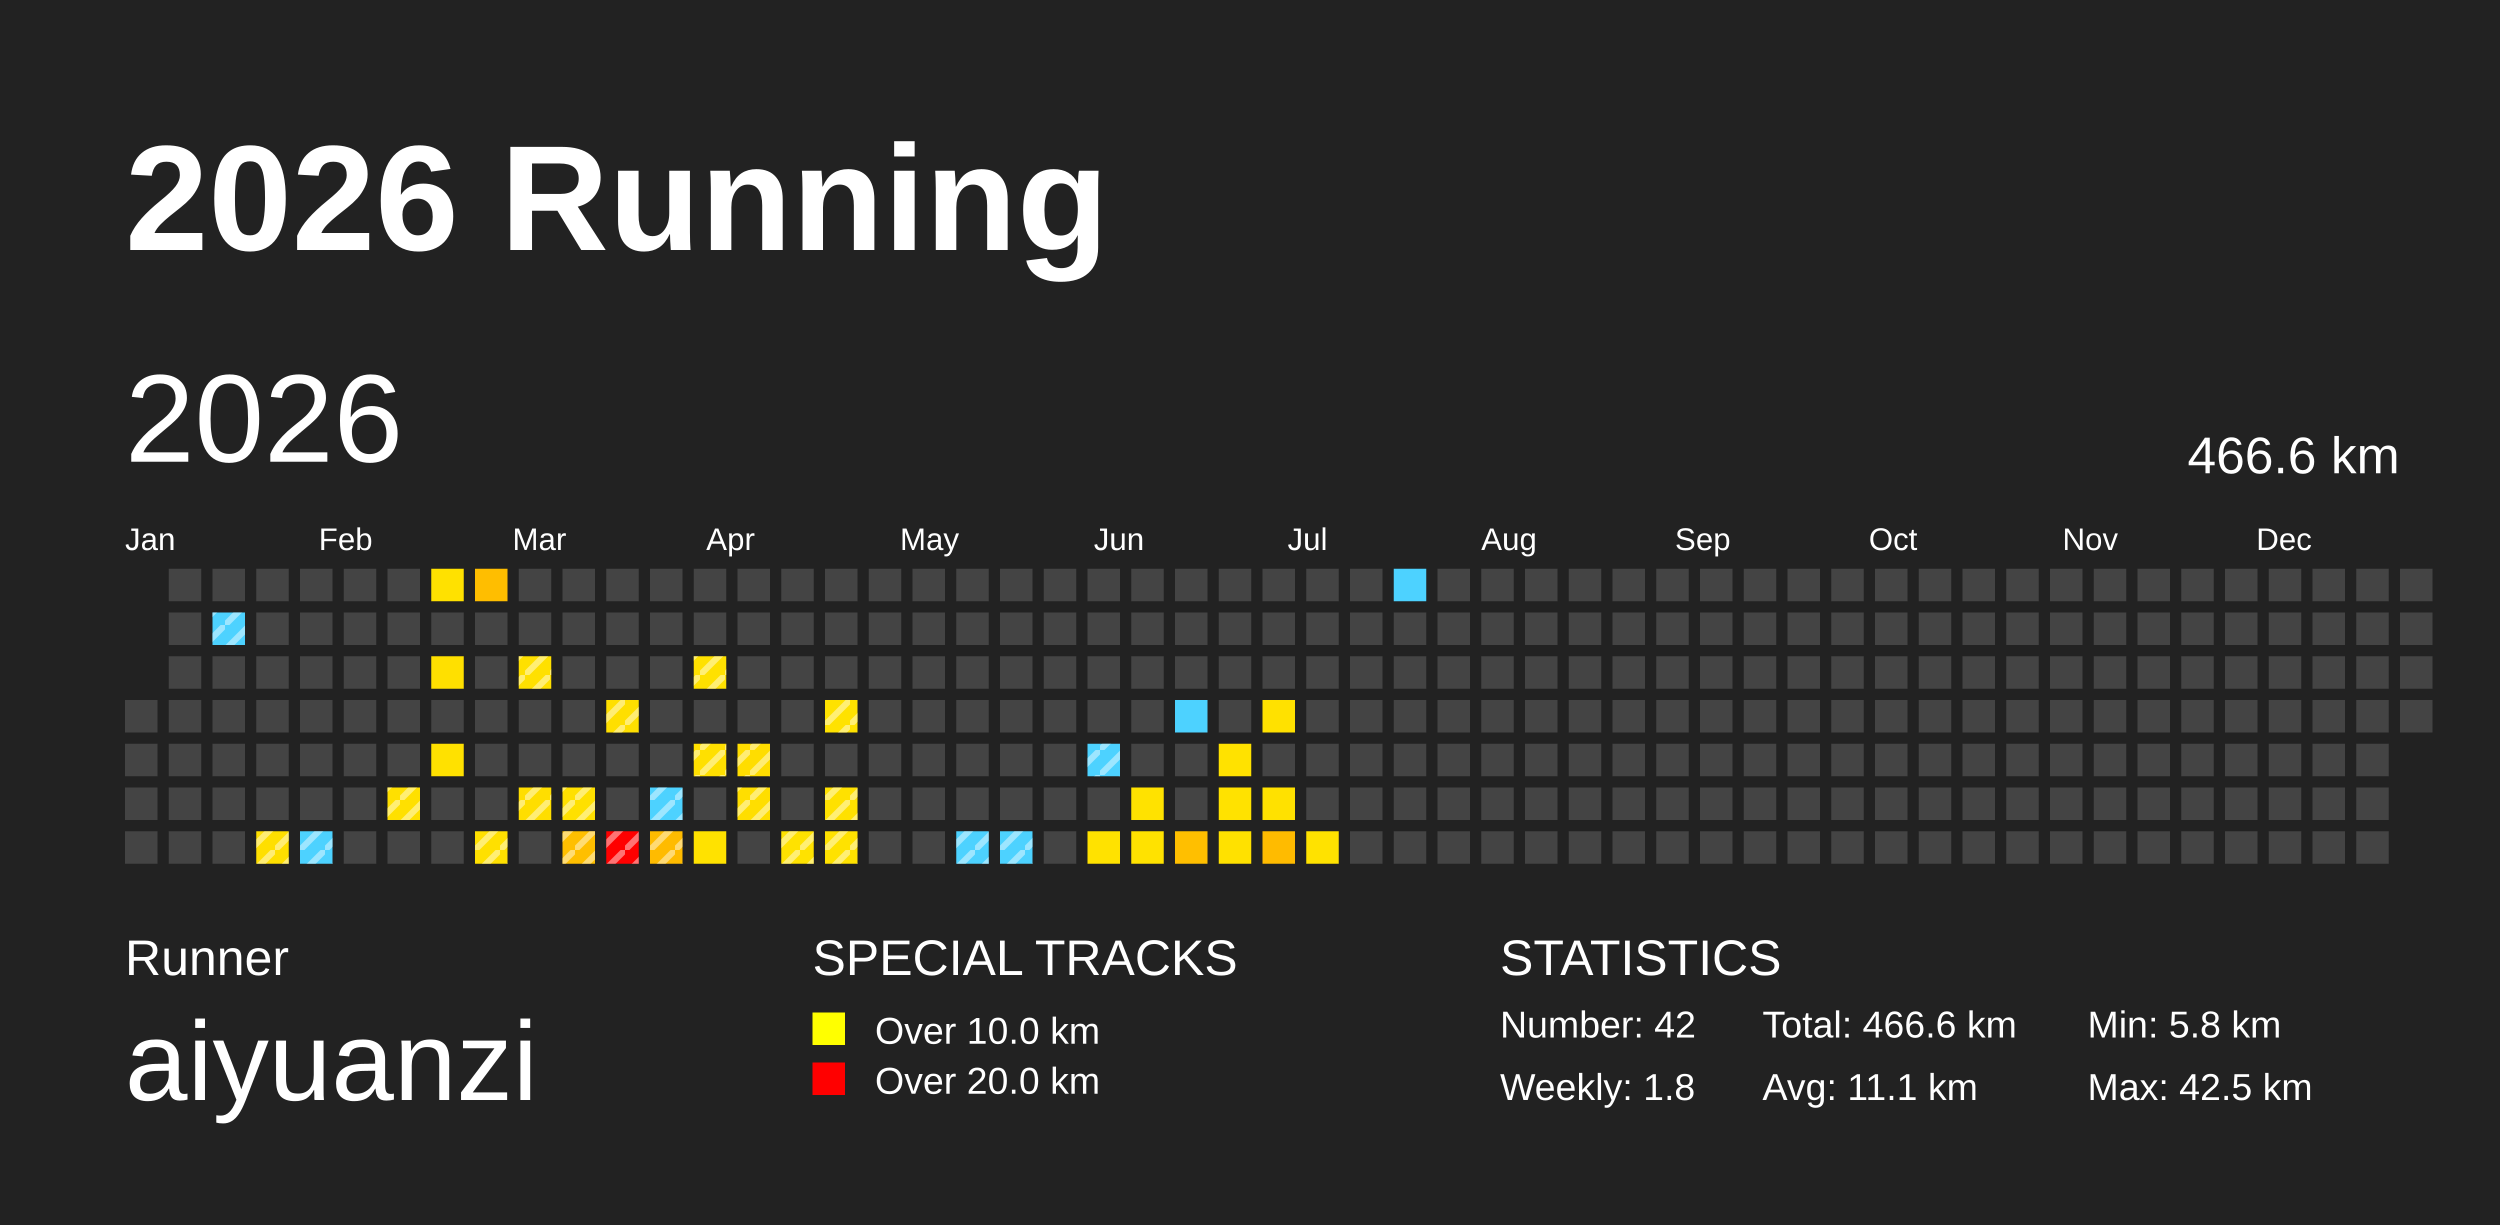
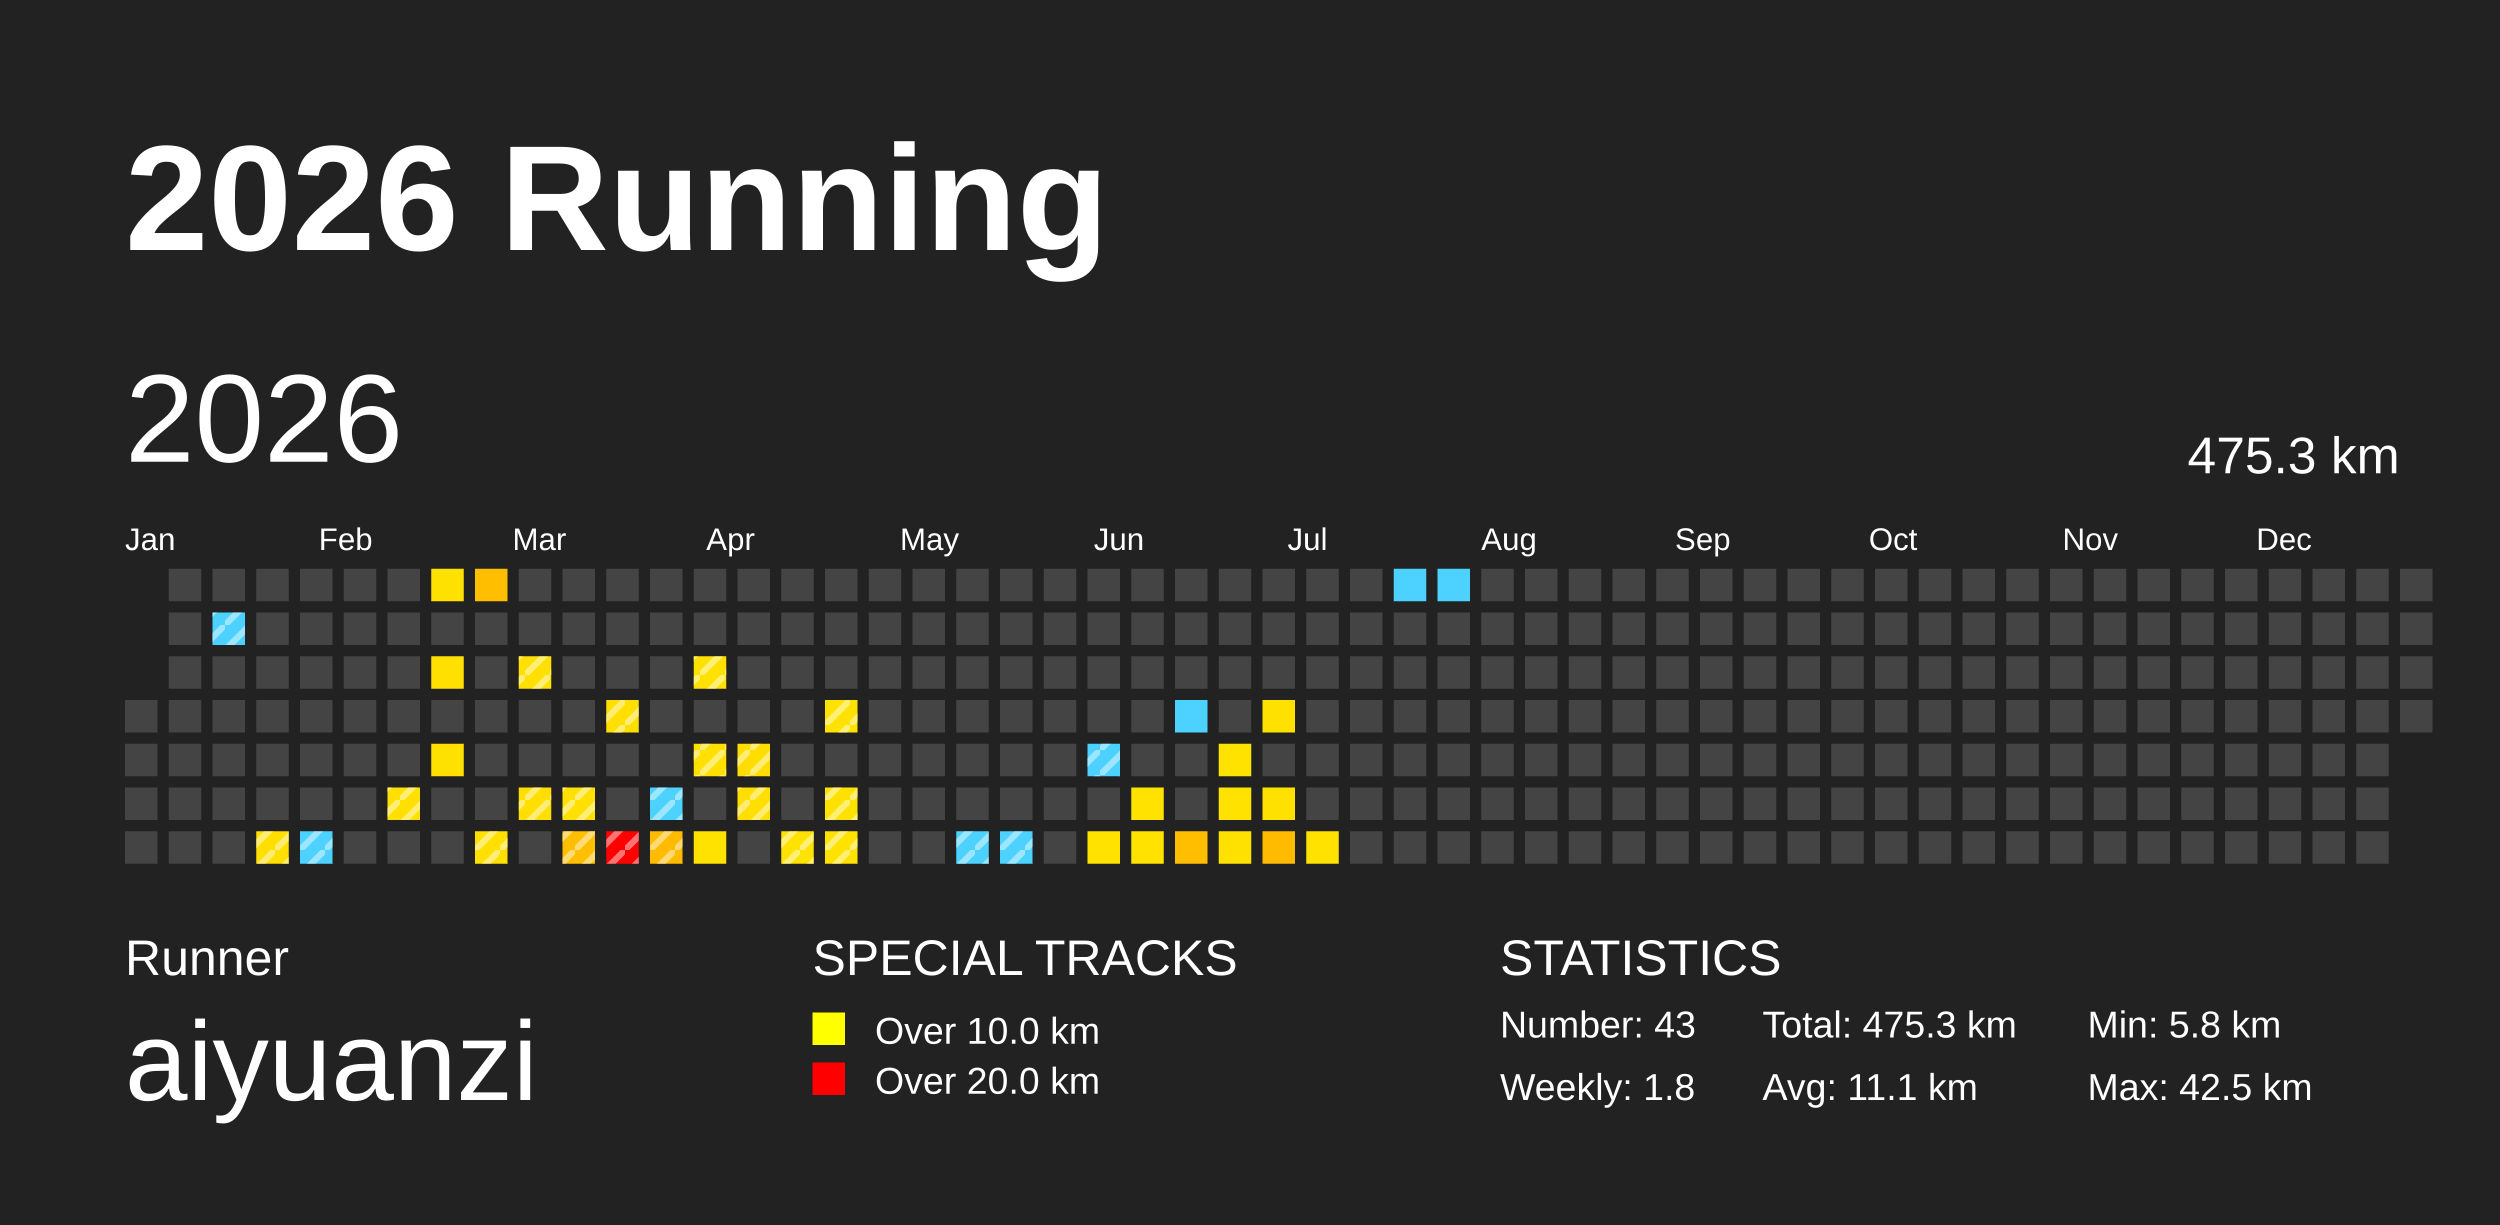
<svg xmlns="http://www.w3.org/2000/svg" baseProfile="full" height="98mm" version="1.1" viewBox="0,0,200,98" width="200mm">
  <defs>
    <pattern height="2" id="indoor-stripe" patternUnits="userSpaceOnUse" width="2">
      <line stroke="white" stroke-opacity="0.45" stroke-width="0.5" x1="0" x2="2" y1="2" y2="0" />
    </pattern>
  </defs>
  <rect fill="#222222" height="98" width="200" x="0" y="0" />
  <text fill="#FFFFFF" style="font-size:12px; font-family:Arial; font-weight:bold;" x="10" y="20">2026 Running</text>
  <text fill="#FFFFFF" style="font-size:4px; font-family:Arial" x="10" y="78">Runner</text>
  <text fill="#FFFFFF" style="font-size:9px; font-family:Arial" x="10" y="88">aiyuanzi</text>
  <text fill="#FFFFFF" style="font-size:4px; font-family:Arial" x="65" y="78">SPECIAL TRACKS</text>
  <rect fill="yellow" height="2.6" width="2.6" x="65" y="81" />
  <text fill="#FFFFFF" style="font-size:3px; font-family:Arial" x="70" y="83.5">Over 10.0 km</text>
  <rect fill="red" height="2.6" width="2.6" x="65" y="85" />
  <text fill="#FFFFFF" style="font-size:3px; font-family:Arial" x="70" y="87.5">Over 20.0 km</text>
  <text fill="#FFFFFF" style="font-size:4px; font-family:Arial" x="120" y="78">STATISTICS</text>
-   <text fill="#FFFFFF" style="font-size:3px; font-family:Arial" x="120" y="83">Number: 42</text>
+   <text fill="#FFFFFF" style="font-size:3px; font-family:Arial" x="120" y="83">Number: 43</text>
  <text fill="#FFFFFF" style="font-size:3px; font-family:Arial" x="120" y="88">Weekly: 1.8</text>
-   <text fill="#FFFFFF" style="font-size:3px; font-family:Arial" x="141" y="83">Total: 466.6 km</text>
+   <text fill="#FFFFFF" style="font-size:3px; font-family:Arial" x="141" y="83">Total: 475.3 km</text>
  <text fill="#FFFFFF" style="font-size:3px; font-family:Arial" x="141" y="88">Avg: 11.1 km</text>
  <text fill="#FFFFFF" style="font-size:3px; font-family:Arial" x="167" y="83">Min: 5.8 km</text>
  <text fill="#FFFFFF" style="font-size:3px; font-family:Arial" x="167" y="88">Max: 42.5 km</text>
  <text dominant-baseline="hanging" fill="#FFFFFF" style="font-size:10.0px; font-family:Arial;" x="10" y="30">2026</text>
-   <text dominant-baseline="hanging" fill="#FFFFFF" style="font-size:4.125px; font-family:Arial;" x="175" y="35">466.6 km</text>
+   <text dominant-baseline="hanging" fill="#FFFFFF" style="font-size:4.125px; font-family:Arial;" x="175" y="35">475.3 km</text>
  <text fill="#FFFFFF" style="font-size:2.5px; font-family:Arial" x="10.0" y="44">Jan</text>
  <text fill="#FFFFFF" style="font-size:2.5px; font-family:Arial" x="25.5" y="44">Feb</text>
  <text fill="#FFFFFF" style="font-size:2.5px; font-family:Arial" x="41.0" y="44">Mar</text>
  <text fill="#FFFFFF" style="font-size:2.5px; font-family:Arial" x="56.5" y="44">Apr</text>
  <text fill="#FFFFFF" style="font-size:2.5px; font-family:Arial" x="72.0" y="44">May</text>
  <text fill="#FFFFFF" style="font-size:2.5px; font-family:Arial" x="87.5" y="44">Jun</text>
  <text fill="#FFFFFF" style="font-size:2.5px; font-family:Arial" x="103.0" y="44">Jul</text>
  <text fill="#FFFFFF" style="font-size:2.5px; font-family:Arial" x="118.5" y="44">Aug</text>
  <text fill="#FFFFFF" style="font-size:2.5px; font-family:Arial" x="134.0" y="44">Sep</text>
  <text fill="#FFFFFF" style="font-size:2.5px; font-family:Arial" x="149.5" y="44">Oct</text>
  <text fill="#FFFFFF" style="font-size:2.5px; font-family:Arial" x="165.0" y="44">Nov</text>
  <text fill="#FFFFFF" style="font-size:2.5px; font-family:Arial" x="180.5" y="44">Dec</text>
  <rect fill="#444444" height="2.6" width="2.6" x="10.0" y="56.0" />
  <rect fill="#444444" height="2.6" width="2.6" x="10.0" y="59.5" />
  <rect fill="#444444" height="2.6" width="2.6" x="10.0" y="63.0" />
  <rect fill="#444444" height="2.6" width="2.6" x="10.0" y="66.5" />
  <rect fill="#444444" height="2.6" width="2.6" x="13.5" y="45.5" />
  <rect fill="#444444" height="2.6" width="2.6" x="13.5" y="49.0" />
  <rect fill="#444444" height="2.6" width="2.6" x="13.5" y="52.5" />
  <rect fill="#444444" height="2.6" width="2.6" x="13.5" y="56.0" />
  <rect fill="#444444" height="2.6" width="2.6" x="13.5" y="59.5" />
  <rect fill="#444444" height="2.6" width="2.6" x="13.5" y="63.0" />
  <rect fill="#444444" height="2.6" width="2.6" x="13.5" y="66.5" />
  <rect fill="#444444" height="2.6" width="2.6" x="17.0" y="45.5" />
  <rect fill="#4dd2ff" height="2.6" width="2.6" x="17.0" y="49.0" />
  <rect fill="url(#indoor-stripe)" height="2.6" width="2.6" x="17.0" y="49.0" />
  <rect fill="#444444" height="2.6" width="2.6" x="17.0" y="52.5" />
  <rect fill="#444444" height="2.6" width="2.6" x="17.0" y="56.0" />
  <rect fill="#444444" height="2.6" width="2.6" x="17.0" y="59.5" />
  <rect fill="#444444" height="2.6" width="2.6" x="17.0" y="63.0" />
  <rect fill="#444444" height="2.6" width="2.6" x="17.0" y="66.5" />
  <rect fill="#444444" height="2.6" width="2.6" x="20.5" y="45.5" />
  <rect fill="#444444" height="2.6" width="2.6" x="20.5" y="49.0" />
  <rect fill="#444444" height="2.6" width="2.6" x="20.5" y="52.5" />
  <rect fill="#444444" height="2.6" width="2.6" x="20.5" y="56.0" />
  <rect fill="#444444" height="2.6" width="2.6" x="20.5" y="59.5" />
  <rect fill="#444444" height="2.6" width="2.6" x="20.5" y="63.0" />
  <rect fill="#ffdf00" height="2.6" width="2.6" x="20.5" y="66.5" />
  <rect fill="url(#indoor-stripe)" height="2.6" width="2.6" x="20.5" y="66.5" />
  <rect fill="#444444" height="2.6" width="2.6" x="24.0" y="45.5" />
  <rect fill="#444444" height="2.6" width="2.6" x="24.0" y="49.0" />
  <rect fill="#444444" height="2.6" width="2.6" x="24.0" y="52.5" />
  <rect fill="#444444" height="2.6" width="2.6" x="24.0" y="56.0" />
  <rect fill="#444444" height="2.6" width="2.6" x="24.0" y="59.5" />
  <rect fill="#444444" height="2.6" width="2.6" x="24.0" y="63.0" />
  <rect fill="#4dd2ff" height="2.6" width="2.6" x="24.0" y="66.5" />
  <rect fill="url(#indoor-stripe)" height="2.6" width="2.6" x="24.0" y="66.5" />
  <rect fill="#444444" height="2.6" width="2.6" x="27.5" y="45.5" />
  <rect fill="#444444" height="2.6" width="2.6" x="27.5" y="49.0" />
  <rect fill="#444444" height="2.6" width="2.6" x="27.5" y="52.5" />
  <rect fill="#444444" height="2.6" width="2.6" x="27.5" y="56.0" />
  <rect fill="#444444" height="2.6" width="2.6" x="27.5" y="59.5" />
  <rect fill="#444444" height="2.6" width="2.6" x="27.5" y="63.0" />
  <rect fill="#444444" height="2.6" width="2.6" x="27.5" y="66.5" />
  <rect fill="#444444" height="2.6" width="2.6" x="31.0" y="45.5" />
  <rect fill="#444444" height="2.6" width="2.6" x="31.0" y="49.0" />
  <rect fill="#444444" height="2.6" width="2.6" x="31.0" y="52.5" />
  <rect fill="#444444" height="2.6" width="2.6" x="31.0" y="56.0" />
  <rect fill="#444444" height="2.6" width="2.6" x="31.0" y="59.5" />
  <rect fill="#ffe000" height="2.6" width="2.6" x="31.0" y="63.0" />
  <rect fill="url(#indoor-stripe)" height="2.6" width="2.6" x="31.0" y="63.0" />
  <rect fill="#444444" height="2.6" width="2.6" x="31.0" y="66.5" />
  <rect fill="#ffe100" height="2.6" width="2.6" x="34.5" y="45.5" />
  <rect fill="#444444" height="2.6" width="2.6" x="34.5" y="49.0" />
  <rect fill="#ffe000" height="2.6" width="2.6" x="34.5" y="52.5" />
  <rect fill="#444444" height="2.6" width="2.6" x="34.5" y="56.0" />
  <rect fill="#ffe100" height="2.6" width="2.6" x="34.5" y="59.5" />
  <rect fill="#444444" height="2.6" width="2.6" x="34.5" y="63.0" />
  <rect fill="#444444" height="2.6" width="2.6" x="34.5" y="66.5" />
  <rect fill="#ffbe00" height="2.6" width="2.6" x="38.0" y="45.5" />
  <rect fill="#444444" height="2.6" width="2.6" x="38.0" y="49.0" />
  <rect fill="#444444" height="2.6" width="2.6" x="38.0" y="52.5" />
  <rect fill="#444444" height="2.6" width="2.6" x="38.0" y="56.0" />
  <rect fill="#444444" height="2.6" width="2.6" x="38.0" y="59.5" />
  <rect fill="#444444" height="2.6" width="2.6" x="38.0" y="63.0" />
  <rect fill="#ffe000" height="2.6" width="2.6" x="38.0" y="66.5" />
  <rect fill="url(#indoor-stripe)" height="2.6" width="2.6" x="38.0" y="66.5" />
  <rect fill="#444444" height="2.6" width="2.6" x="41.5" y="45.5" />
  <rect fill="#444444" height="2.6" width="2.6" x="41.5" y="49.0" />
  <rect fill="#ffe000" height="2.6" width="2.6" x="41.5" y="52.5" />
  <rect fill="url(#indoor-stripe)" height="2.6" width="2.6" x="41.5" y="52.5" />
  <rect fill="#444444" height="2.6" width="2.6" x="41.5" y="56.0" />
  <rect fill="#444444" height="2.6" width="2.6" x="41.5" y="59.5" />
  <rect fill="#ffde00" height="2.6" width="2.6" x="41.5" y="63.0" />
  <rect fill="url(#indoor-stripe)" height="2.6" width="2.6" x="41.5" y="63.0" />
  <rect fill="#444444" height="2.6" width="2.6" x="41.5" y="66.5" />
  <rect fill="#444444" height="2.6" width="2.6" x="45.0" y="45.5" />
  <rect fill="#444444" height="2.6" width="2.6" x="45.0" y="49.0" />
  <rect fill="#444444" height="2.6" width="2.6" x="45.0" y="52.5" />
  <rect fill="#444444" height="2.6" width="2.6" x="45.0" y="56.0" />
  <rect fill="#444444" height="2.6" width="2.6" x="45.0" y="59.5" />
  <rect fill="#ffe000" height="2.6" width="2.6" x="45.0" y="63.0" />
  <rect fill="url(#indoor-stripe)" height="2.6" width="2.6" x="45.0" y="63.0" />
  <rect fill="#ffbf00" height="2.6" width="2.6" x="45.0" y="66.5" />
  <rect fill="url(#indoor-stripe)" height="2.6" width="2.6" x="45.0" y="66.5" />
  <rect fill="#444444" height="2.6" width="2.6" x="48.5" y="45.5" />
  <rect fill="#444444" height="2.6" width="2.6" x="48.5" y="49.0" />
  <rect fill="#444444" height="2.6" width="2.6" x="48.5" y="52.5" />
  <rect fill="#ffdf00" height="2.6" width="2.6" x="48.5" y="56.0" />
  <rect fill="url(#indoor-stripe)" height="2.6" width="2.6" x="48.5" y="56.0" />
  <rect fill="#444444" height="2.6" width="2.6" x="48.5" y="59.5" />
  <rect fill="#444444" height="2.6" width="2.6" x="48.5" y="63.0" />
  <rect fill="red" height="2.6" width="2.6" x="48.5" y="66.5" />
  <rect fill="url(#indoor-stripe)" height="2.6" width="2.6" x="48.5" y="66.5" />
  <rect fill="#444444" height="2.6" width="2.6" x="52.0" y="45.5" />
  <rect fill="#444444" height="2.6" width="2.6" x="52.0" y="49.0" />
  <rect fill="#444444" height="2.6" width="2.6" x="52.0" y="52.5" />
  <rect fill="#444444" height="2.6" width="2.6" x="52.0" y="56.0" />
  <rect fill="#444444" height="2.6" width="2.6" x="52.0" y="59.5" />
  <rect fill="#4dd2ff" height="2.6" width="2.6" x="52.0" y="63.0" />
  <rect fill="url(#indoor-stripe)" height="2.6" width="2.6" x="52.0" y="63.0" />
  <rect fill="#ffbb00" height="2.6" width="2.6" x="52.0" y="66.5" />
  <rect fill="url(#indoor-stripe)" height="2.6" width="2.6" x="52.0" y="66.5" />
  <rect fill="#444444" height="2.6" width="2.6" x="55.5" y="45.5" />
  <rect fill="#444444" height="2.6" width="2.6" x="55.5" y="49.0" />
  <rect fill="#ffe100" height="2.6" width="2.6" x="55.5" y="52.5" />
  <rect fill="url(#indoor-stripe)" height="2.6" width="2.6" x="55.5" y="52.5" />
  <rect fill="#444444" height="2.6" width="2.6" x="55.5" y="56.0" />
  <rect fill="#ffe000" height="2.6" width="2.6" x="55.5" y="59.5" />
  <rect fill="url(#indoor-stripe)" height="2.6" width="2.6" x="55.5" y="59.5" />
  <rect fill="#444444" height="2.6" width="2.6" x="55.5" y="63.0" />
  <rect fill="#ffe200" height="2.6" width="2.6" x="55.5" y="66.5" />
  <rect fill="#444444" height="2.6" width="2.6" x="59.0" y="45.5" />
  <rect fill="#444444" height="2.6" width="2.6" x="59.0" y="49.0" />
  <rect fill="#444444" height="2.6" width="2.6" x="59.0" y="52.5" />
  <rect fill="#444444" height="2.6" width="2.6" x="59.0" y="56.0" />
  <rect fill="#ffdd00" height="2.6" width="2.6" x="59.0" y="59.5" />
  <rect fill="url(#indoor-stripe)" height="2.6" width="2.6" x="59.0" y="59.5" />
  <rect fill="#ffde00" height="2.6" width="2.6" x="59.0" y="63.0" />
  <rect fill="url(#indoor-stripe)" height="2.6" width="2.6" x="59.0" y="63.0" />
  <rect fill="#444444" height="2.6" width="2.6" x="59.0" y="66.5" />
  <rect fill="#444444" height="2.6" width="2.6" x="62.5" y="45.5" />
  <rect fill="#444444" height="2.6" width="2.6" x="62.5" y="49.0" />
  <rect fill="#444444" height="2.6" width="2.6" x="62.5" y="52.5" />
  <rect fill="#444444" height="2.6" width="2.6" x="62.5" y="56.0" />
  <rect fill="#444444" height="2.6" width="2.6" x="62.5" y="59.5" />
  <rect fill="#444444" height="2.6" width="2.6" x="62.5" y="63.0" />
  <rect fill="#ffe200" height="2.6" width="2.6" x="62.5" y="66.5" />
  <rect fill="url(#indoor-stripe)" height="2.6" width="2.6" x="62.5" y="66.5" />
  <rect fill="#444444" height="2.6" width="2.6" x="66.0" y="45.5" />
  <rect fill="#444444" height="2.6" width="2.6" x="66.0" y="49.0" />
  <rect fill="#444444" height="2.6" width="2.6" x="66.0" y="52.5" />
  <rect fill="#ffe200" height="2.6" width="2.6" x="66.0" y="56.0" />
  <rect fill="url(#indoor-stripe)" height="2.6" width="2.6" x="66.0" y="56.0" />
  <rect fill="#444444" height="2.6" width="2.6" x="66.0" y="59.5" />
  <rect fill="#ffe100" height="2.6" width="2.6" x="66.0" y="63.0" />
  <rect fill="url(#indoor-stripe)" height="2.6" width="2.6" x="66.0" y="63.0" />
  <rect fill="#ffe200" height="2.6" width="2.6" x="66.0" y="66.5" />
  <rect fill="url(#indoor-stripe)" height="2.6" width="2.6" x="66.0" y="66.5" />
  <rect fill="#444444" height="2.6" width="2.6" x="69.5" y="45.5" />
  <rect fill="#444444" height="2.6" width="2.6" x="69.5" y="49.0" />
  <rect fill="#444444" height="2.6" width="2.6" x="69.5" y="52.5" />
  <rect fill="#444444" height="2.6" width="2.6" x="69.5" y="56.0" />
  <rect fill="#444444" height="2.6" width="2.6" x="69.5" y="59.5" />
  <rect fill="#444444" height="2.6" width="2.6" x="69.5" y="63.0" />
  <rect fill="#444444" height="2.6" width="2.6" x="69.5" y="66.5" />
  <rect fill="#444444" height="2.6" width="2.6" x="73.0" y="45.5" />
  <rect fill="#444444" height="2.6" width="2.6" x="73.0" y="49.0" />
  <rect fill="#444444" height="2.6" width="2.6" x="73.0" y="52.5" />
  <rect fill="#444444" height="2.6" width="2.6" x="73.0" y="56.0" />
  <rect fill="#444444" height="2.6" width="2.6" x="73.0" y="59.5" />
  <rect fill="#444444" height="2.6" width="2.6" x="73.0" y="63.0" />
  <rect fill="#444444" height="2.6" width="2.6" x="73.0" y="66.5" />
  <rect fill="#444444" height="2.6" width="2.6" x="76.5" y="45.5" />
  <rect fill="#444444" height="2.6" width="2.6" x="76.5" y="49.0" />
  <rect fill="#444444" height="2.6" width="2.6" x="76.5" y="52.5" />
  <rect fill="#444444" height="2.6" width="2.6" x="76.5" y="56.0" />
  <rect fill="#444444" height="2.6" width="2.6" x="76.5" y="59.5" />
  <rect fill="#444444" height="2.6" width="2.6" x="76.5" y="63.0" />
  <rect fill="#4dd2ff" height="2.6" width="2.6" x="76.5" y="66.5" />
  <rect fill="url(#indoor-stripe)" height="2.6" width="2.6" x="76.5" y="66.5" />
  <rect fill="#444444" height="2.6" width="2.6" x="80.0" y="45.5" />
  <rect fill="#444444" height="2.6" width="2.6" x="80.0" y="49.0" />
  <rect fill="#444444" height="2.6" width="2.6" x="80.0" y="52.5" />
  <rect fill="#444444" height="2.6" width="2.6" x="80.0" y="56.0" />
  <rect fill="#444444" height="2.6" width="2.6" x="80.0" y="59.5" />
  <rect fill="#444444" height="2.6" width="2.6" x="80.0" y="63.0" />
  <rect fill="#4dd2ff" height="2.6" width="2.6" x="80.0" y="66.5" />
  <rect fill="url(#indoor-stripe)" height="2.6" width="2.6" x="80.0" y="66.5" />
  <rect fill="#444444" height="2.6" width="2.6" x="83.5" y="45.5" />
  <rect fill="#444444" height="2.6" width="2.6" x="83.5" y="49.0" />
  <rect fill="#444444" height="2.6" width="2.6" x="83.5" y="52.5" />
  <rect fill="#444444" height="2.6" width="2.6" x="83.5" y="56.0" />
  <rect fill="#444444" height="2.6" width="2.6" x="83.5" y="59.5" />
  <rect fill="#444444" height="2.6" width="2.6" x="83.5" y="63.0" />
  <rect fill="#444444" height="2.6" width="2.6" x="83.5" y="66.5" />
  <rect fill="#444444" height="2.6" width="2.6" x="87.0" y="45.5" />
  <rect fill="#444444" height="2.6" width="2.6" x="87.0" y="49.0" />
  <rect fill="#444444" height="2.6" width="2.6" x="87.0" y="52.5" />
  <rect fill="#444444" height="2.6" width="2.6" x="87.0" y="56.0" />
  <rect fill="#4dd2ff" height="2.6" width="2.6" x="87.0" y="59.5" />
  <rect fill="url(#indoor-stripe)" height="2.6" width="2.6" x="87.0" y="59.5" />
  <rect fill="#444444" height="2.6" width="2.6" x="87.0" y="63.0" />
  <rect fill="#ffe200" height="2.6" width="2.6" x="87.0" y="66.5" />
  <rect fill="#444444" height="2.6" width="2.6" x="90.5" y="45.5" />
  <rect fill="#444444" height="2.6" width="2.6" x="90.5" y="49.0" />
  <rect fill="#444444" height="2.6" width="2.6" x="90.5" y="52.5" />
  <rect fill="#444444" height="2.6" width="2.6" x="90.5" y="56.0" />
  <rect fill="#444444" height="2.6" width="2.6" x="90.5" y="59.5" />
  <rect fill="#ffe200" height="2.6" width="2.6" x="90.5" y="63.0" />
  <rect fill="#ffe200" height="2.6" width="2.6" x="90.5" y="66.5" />
  <rect fill="#444444" height="2.6" width="2.6" x="94.0" y="45.5" />
  <rect fill="#444444" height="2.6" width="2.6" x="94.0" y="49.0" />
  <rect fill="#444444" height="2.6" width="2.6" x="94.0" y="52.5" />
  <rect fill="#4dd2ff" height="2.6" width="2.6" x="94.0" y="56.0" />
  <rect fill="#444444" height="2.6" width="2.6" x="94.0" y="59.5" />
  <rect fill="#444444" height="2.6" width="2.6" x="94.0" y="63.0" />
  <rect fill="#ffbf00" height="2.6" width="2.6" x="94.0" y="66.5" />
  <rect fill="#444444" height="2.6" width="2.6" x="97.5" y="45.5" />
  <rect fill="#444444" height="2.6" width="2.6" x="97.5" y="49.0" />
  <rect fill="#444444" height="2.6" width="2.6" x="97.5" y="52.5" />
  <rect fill="#444444" height="2.6" width="2.6" x="97.5" y="56.0" />
  <rect fill="#ffe200" height="2.6" width="2.6" x="97.5" y="59.5" />
  <rect fill="#ffe200" height="2.6" width="2.6" x="97.5" y="63.0" />
  <rect fill="#ffe100" height="2.6" width="2.6" x="97.5" y="66.5" />
  <rect fill="#444444" height="2.6" width="2.6" x="101.0" y="45.5" />
  <rect fill="#444444" height="2.6" width="2.6" x="101.0" y="49.0" />
  <rect fill="#444444" height="2.6" width="2.6" x="101.0" y="52.5" />
  <rect fill="#ffe100" height="2.6" width="2.6" x="101.0" y="56.0" />
  <rect fill="#444444" height="2.6" width="2.6" x="101.0" y="59.5" />
  <rect fill="#ffe100" height="2.6" width="2.6" x="101.0" y="63.0" />
  <rect fill="#ffbb00" height="2.6" width="2.6" x="101.0" y="66.5" />
  <rect fill="#444444" height="2.6" width="2.6" x="104.5" y="45.5" />
  <rect fill="#444444" height="2.6" width="2.6" x="104.5" y="49.0" />
  <rect fill="#444444" height="2.6" width="2.6" x="104.5" y="52.5" />
  <rect fill="#444444" height="2.6" width="2.6" x="104.5" y="56.0" />
  <rect fill="#444444" height="2.6" width="2.6" x="104.5" y="59.5" />
  <rect fill="#444444" height="2.6" width="2.6" x="104.5" y="63.0" />
  <rect fill="#ffe200" height="2.6" width="2.6" x="104.5" y="66.5" />
  <rect fill="#444444" height="2.6" width="2.6" x="108.0" y="45.5" />
  <rect fill="#444444" height="2.6" width="2.6" x="108.0" y="49.0" />
  <rect fill="#444444" height="2.6" width="2.6" x="108.0" y="52.5" />
  <rect fill="#444444" height="2.6" width="2.6" x="108.0" y="56.0" />
  <rect fill="#444444" height="2.6" width="2.6" x="108.0" y="59.5" />
  <rect fill="#444444" height="2.6" width="2.6" x="108.0" y="63.0" />
  <rect fill="#444444" height="2.6" width="2.6" x="108.0" y="66.5" />
  <rect fill="#4dd2ff" height="2.6" width="2.6" x="111.5" y="45.5" />
  <rect fill="#444444" height="2.6" width="2.6" x="111.5" y="49.0" />
  <rect fill="#444444" height="2.6" width="2.6" x="111.5" y="52.5" />
  <rect fill="#444444" height="2.6" width="2.6" x="111.5" y="56.0" />
  <rect fill="#444444" height="2.6" width="2.6" x="111.5" y="59.5" />
  <rect fill="#444444" height="2.6" width="2.6" x="111.5" y="63.0" />
  <rect fill="#444444" height="2.6" width="2.6" x="111.5" y="66.5" />
-   <rect fill="#444444" height="2.6" width="2.6" x="115.0" y="45.5" />
+   <rect fill="#4dd2ff" height="2.6" width="2.6" x="115.0" y="45.5" />
  <rect fill="#444444" height="2.6" width="2.6" x="115.0" y="49.0" />
  <rect fill="#444444" height="2.6" width="2.6" x="115.0" y="52.5" />
  <rect fill="#444444" height="2.6" width="2.6" x="115.0" y="56.0" />
  <rect fill="#444444" height="2.6" width="2.6" x="115.0" y="59.5" />
  <rect fill="#444444" height="2.6" width="2.6" x="115.0" y="63.0" />
  <rect fill="#444444" height="2.6" width="2.6" x="115.0" y="66.5" />
  <rect fill="#444444" height="2.6" width="2.6" x="118.5" y="45.5" />
  <rect fill="#444444" height="2.6" width="2.6" x="118.5" y="49.0" />
  <rect fill="#444444" height="2.6" width="2.6" x="118.5" y="52.5" />
  <rect fill="#444444" height="2.6" width="2.6" x="118.5" y="56.0" />
  <rect fill="#444444" height="2.6" width="2.6" x="118.5" y="59.5" />
  <rect fill="#444444" height="2.6" width="2.6" x="118.5" y="63.0" />
  <rect fill="#444444" height="2.6" width="2.6" x="118.5" y="66.5" />
  <rect fill="#444444" height="2.6" width="2.6" x="122.0" y="45.5" />
  <rect fill="#444444" height="2.6" width="2.6" x="122.0" y="49.0" />
  <rect fill="#444444" height="2.6" width="2.6" x="122.0" y="52.5" />
  <rect fill="#444444" height="2.6" width="2.6" x="122.0" y="56.0" />
  <rect fill="#444444" height="2.6" width="2.6" x="122.0" y="59.5" />
  <rect fill="#444444" height="2.6" width="2.6" x="122.0" y="63.0" />
  <rect fill="#444444" height="2.6" width="2.6" x="122.0" y="66.5" />
  <rect fill="#444444" height="2.6" width="2.6" x="125.5" y="45.5" />
  <rect fill="#444444" height="2.6" width="2.6" x="125.5" y="49.0" />
  <rect fill="#444444" height="2.6" width="2.6" x="125.5" y="52.5" />
  <rect fill="#444444" height="2.6" width="2.6" x="125.5" y="56.0" />
  <rect fill="#444444" height="2.6" width="2.6" x="125.5" y="59.5" />
  <rect fill="#444444" height="2.6" width="2.6" x="125.5" y="63.0" />
  <rect fill="#444444" height="2.6" width="2.6" x="125.5" y="66.5" />
  <rect fill="#444444" height="2.6" width="2.6" x="129.0" y="45.5" />
  <rect fill="#444444" height="2.6" width="2.6" x="129.0" y="49.0" />
  <rect fill="#444444" height="2.6" width="2.6" x="129.0" y="52.5" />
  <rect fill="#444444" height="2.6" width="2.6" x="129.0" y="56.0" />
  <rect fill="#444444" height="2.6" width="2.6" x="129.0" y="59.5" />
  <rect fill="#444444" height="2.6" width="2.6" x="129.0" y="63.0" />
  <rect fill="#444444" height="2.6" width="2.6" x="129.0" y="66.5" />
  <rect fill="#444444" height="2.6" width="2.6" x="132.5" y="45.5" />
  <rect fill="#444444" height="2.6" width="2.6" x="132.5" y="49.0" />
  <rect fill="#444444" height="2.6" width="2.6" x="132.5" y="52.5" />
  <rect fill="#444444" height="2.6" width="2.6" x="132.5" y="56.0" />
  <rect fill="#444444" height="2.6" width="2.6" x="132.5" y="59.5" />
  <rect fill="#444444" height="2.6" width="2.6" x="132.5" y="63.0" />
  <rect fill="#444444" height="2.6" width="2.6" x="132.5" y="66.5" />
  <rect fill="#444444" height="2.6" width="2.6" x="136.0" y="45.5" />
  <rect fill="#444444" height="2.6" width="2.6" x="136.0" y="49.0" />
  <rect fill="#444444" height="2.6" width="2.6" x="136.0" y="52.5" />
  <rect fill="#444444" height="2.6" width="2.6" x="136.0" y="56.0" />
  <rect fill="#444444" height="2.6" width="2.6" x="136.0" y="59.5" />
  <rect fill="#444444" height="2.6" width="2.6" x="136.0" y="63.0" />
  <rect fill="#444444" height="2.6" width="2.6" x="136.0" y="66.5" />
  <rect fill="#444444" height="2.6" width="2.6" x="139.5" y="45.5" />
  <rect fill="#444444" height="2.6" width="2.6" x="139.5" y="49.0" />
  <rect fill="#444444" height="2.6" width="2.6" x="139.5" y="52.5" />
  <rect fill="#444444" height="2.6" width="2.6" x="139.5" y="56.0" />
  <rect fill="#444444" height="2.6" width="2.6" x="139.5" y="59.5" />
  <rect fill="#444444" height="2.6" width="2.6" x="139.5" y="63.0" />
  <rect fill="#444444" height="2.6" width="2.6" x="139.5" y="66.5" />
  <rect fill="#444444" height="2.6" width="2.6" x="143.0" y="45.5" />
  <rect fill="#444444" height="2.6" width="2.6" x="143.0" y="49.0" />
  <rect fill="#444444" height="2.6" width="2.6" x="143.0" y="52.5" />
  <rect fill="#444444" height="2.6" width="2.6" x="143.0" y="56.0" />
  <rect fill="#444444" height="2.6" width="2.6" x="143.0" y="59.5" />
  <rect fill="#444444" height="2.6" width="2.6" x="143.0" y="63.0" />
  <rect fill="#444444" height="2.6" width="2.6" x="143.0" y="66.5" />
  <rect fill="#444444" height="2.6" width="2.6" x="146.5" y="45.5" />
  <rect fill="#444444" height="2.6" width="2.6" x="146.5" y="49.0" />
  <rect fill="#444444" height="2.6" width="2.6" x="146.5" y="52.5" />
  <rect fill="#444444" height="2.6" width="2.6" x="146.5" y="56.0" />
  <rect fill="#444444" height="2.6" width="2.6" x="146.5" y="59.5" />
  <rect fill="#444444" height="2.6" width="2.6" x="146.5" y="63.0" />
  <rect fill="#444444" height="2.6" width="2.6" x="146.5" y="66.5" />
  <rect fill="#444444" height="2.6" width="2.6" x="150.0" y="45.5" />
  <rect fill="#444444" height="2.6" width="2.6" x="150.0" y="49.0" />
  <rect fill="#444444" height="2.6" width="2.6" x="150.0" y="52.5" />
  <rect fill="#444444" height="2.6" width="2.6" x="150.0" y="56.0" />
  <rect fill="#444444" height="2.6" width="2.6" x="150.0" y="59.5" />
  <rect fill="#444444" height="2.6" width="2.6" x="150.0" y="63.0" />
  <rect fill="#444444" height="2.6" width="2.6" x="150.0" y="66.5" />
  <rect fill="#444444" height="2.6" width="2.6" x="153.5" y="45.5" />
  <rect fill="#444444" height="2.6" width="2.6" x="153.5" y="49.0" />
  <rect fill="#444444" height="2.6" width="2.6" x="153.5" y="52.5" />
  <rect fill="#444444" height="2.6" width="2.6" x="153.5" y="56.0" />
  <rect fill="#444444" height="2.6" width="2.6" x="153.5" y="59.5" />
  <rect fill="#444444" height="2.6" width="2.6" x="153.5" y="63.0" />
  <rect fill="#444444" height="2.6" width="2.6" x="153.5" y="66.5" />
  <rect fill="#444444" height="2.6" width="2.6" x="157.0" y="45.5" />
  <rect fill="#444444" height="2.6" width="2.6" x="157.0" y="49.0" />
  <rect fill="#444444" height="2.6" width="2.6" x="157.0" y="52.5" />
  <rect fill="#444444" height="2.6" width="2.6" x="157.0" y="56.0" />
  <rect fill="#444444" height="2.6" width="2.6" x="157.0" y="59.5" />
  <rect fill="#444444" height="2.6" width="2.6" x="157.0" y="63.0" />
  <rect fill="#444444" height="2.6" width="2.6" x="157.0" y="66.5" />
  <rect fill="#444444" height="2.6" width="2.6" x="160.5" y="45.5" />
  <rect fill="#444444" height="2.6" width="2.6" x="160.5" y="49.0" />
  <rect fill="#444444" height="2.6" width="2.6" x="160.5" y="52.5" />
  <rect fill="#444444" height="2.6" width="2.6" x="160.5" y="56.0" />
  <rect fill="#444444" height="2.6" width="2.6" x="160.5" y="59.5" />
  <rect fill="#444444" height="2.6" width="2.6" x="160.5" y="63.0" />
  <rect fill="#444444" height="2.6" width="2.6" x="160.5" y="66.5" />
  <rect fill="#444444" height="2.6" width="2.6" x="164.0" y="45.5" />
  <rect fill="#444444" height="2.6" width="2.6" x="164.0" y="49.0" />
  <rect fill="#444444" height="2.6" width="2.6" x="164.0" y="52.5" />
  <rect fill="#444444" height="2.6" width="2.6" x="164.0" y="56.0" />
  <rect fill="#444444" height="2.6" width="2.6" x="164.0" y="59.5" />
  <rect fill="#444444" height="2.6" width="2.6" x="164.0" y="63.0" />
  <rect fill="#444444" height="2.6" width="2.6" x="164.0" y="66.5" />
  <rect fill="#444444" height="2.6" width="2.6" x="167.5" y="45.5" />
  <rect fill="#444444" height="2.6" width="2.6" x="167.5" y="49.0" />
  <rect fill="#444444" height="2.6" width="2.6" x="167.5" y="52.5" />
  <rect fill="#444444" height="2.6" width="2.6" x="167.5" y="56.0" />
  <rect fill="#444444" height="2.6" width="2.6" x="167.5" y="59.5" />
  <rect fill="#444444" height="2.6" width="2.6" x="167.5" y="63.0" />
  <rect fill="#444444" height="2.6" width="2.6" x="167.5" y="66.5" />
  <rect fill="#444444" height="2.6" width="2.6" x="171.0" y="45.5" />
  <rect fill="#444444" height="2.6" width="2.6" x="171.0" y="49.0" />
  <rect fill="#444444" height="2.6" width="2.6" x="171.0" y="52.5" />
  <rect fill="#444444" height="2.6" width="2.6" x="171.0" y="56.0" />
  <rect fill="#444444" height="2.6" width="2.6" x="171.0" y="59.5" />
  <rect fill="#444444" height="2.6" width="2.6" x="171.0" y="63.0" />
  <rect fill="#444444" height="2.6" width="2.6" x="171.0" y="66.5" />
  <rect fill="#444444" height="2.6" width="2.6" x="174.5" y="45.5" />
  <rect fill="#444444" height="2.6" width="2.6" x="174.5" y="49.0" />
  <rect fill="#444444" height="2.6" width="2.6" x="174.5" y="52.5" />
  <rect fill="#444444" height="2.6" width="2.6" x="174.5" y="56.0" />
  <rect fill="#444444" height="2.6" width="2.6" x="174.5" y="59.5" />
  <rect fill="#444444" height="2.6" width="2.6" x="174.5" y="63.0" />
  <rect fill="#444444" height="2.6" width="2.6" x="174.5" y="66.5" />
  <rect fill="#444444" height="2.6" width="2.6" x="178.0" y="45.5" />
  <rect fill="#444444" height="2.6" width="2.6" x="178.0" y="49.0" />
  <rect fill="#444444" height="2.6" width="2.6" x="178.0" y="52.5" />
  <rect fill="#444444" height="2.6" width="2.6" x="178.0" y="56.0" />
  <rect fill="#444444" height="2.6" width="2.6" x="178.0" y="59.5" />
  <rect fill="#444444" height="2.6" width="2.6" x="178.0" y="63.0" />
  <rect fill="#444444" height="2.6" width="2.6" x="178.0" y="66.5" />
  <rect fill="#444444" height="2.6" width="2.6" x="181.5" y="45.5" />
  <rect fill="#444444" height="2.6" width="2.6" x="181.5" y="49.0" />
  <rect fill="#444444" height="2.6" width="2.6" x="181.5" y="52.5" />
  <rect fill="#444444" height="2.6" width="2.6" x="181.5" y="56.0" />
  <rect fill="#444444" height="2.6" width="2.6" x="181.5" y="59.5" />
  <rect fill="#444444" height="2.6" width="2.6" x="181.5" y="63.0" />
  <rect fill="#444444" height="2.6" width="2.6" x="181.5" y="66.5" />
  <rect fill="#444444" height="2.6" width="2.6" x="185.0" y="45.5" />
  <rect fill="#444444" height="2.6" width="2.6" x="185.0" y="49.0" />
  <rect fill="#444444" height="2.6" width="2.6" x="185.0" y="52.5" />
  <rect fill="#444444" height="2.6" width="2.6" x="185.0" y="56.0" />
  <rect fill="#444444" height="2.6" width="2.6" x="185.0" y="59.5" />
  <rect fill="#444444" height="2.6" width="2.6" x="185.0" y="63.0" />
  <rect fill="#444444" height="2.6" width="2.6" x="185.0" y="66.5" />
  <rect fill="#444444" height="2.6" width="2.6" x="188.5" y="45.5" />
  <rect fill="#444444" height="2.6" width="2.6" x="188.5" y="49.0" />
  <rect fill="#444444" height="2.6" width="2.6" x="188.5" y="52.5" />
  <rect fill="#444444" height="2.6" width="2.6" x="188.5" y="56.0" />
  <rect fill="#444444" height="2.6" width="2.6" x="188.5" y="59.5" />
  <rect fill="#444444" height="2.6" width="2.6" x="188.5" y="63.0" />
  <rect fill="#444444" height="2.6" width="2.6" x="188.5" y="66.5" />
  <rect fill="#444444" height="2.6" width="2.6" x="192.0" y="45.5" />
  <rect fill="#444444" height="2.6" width="2.6" x="192.0" y="49.0" />
  <rect fill="#444444" height="2.6" width="2.6" x="192.0" y="52.5" />
  <rect fill="#444444" height="2.6" width="2.6" x="192.0" y="56.0" />
</svg>
